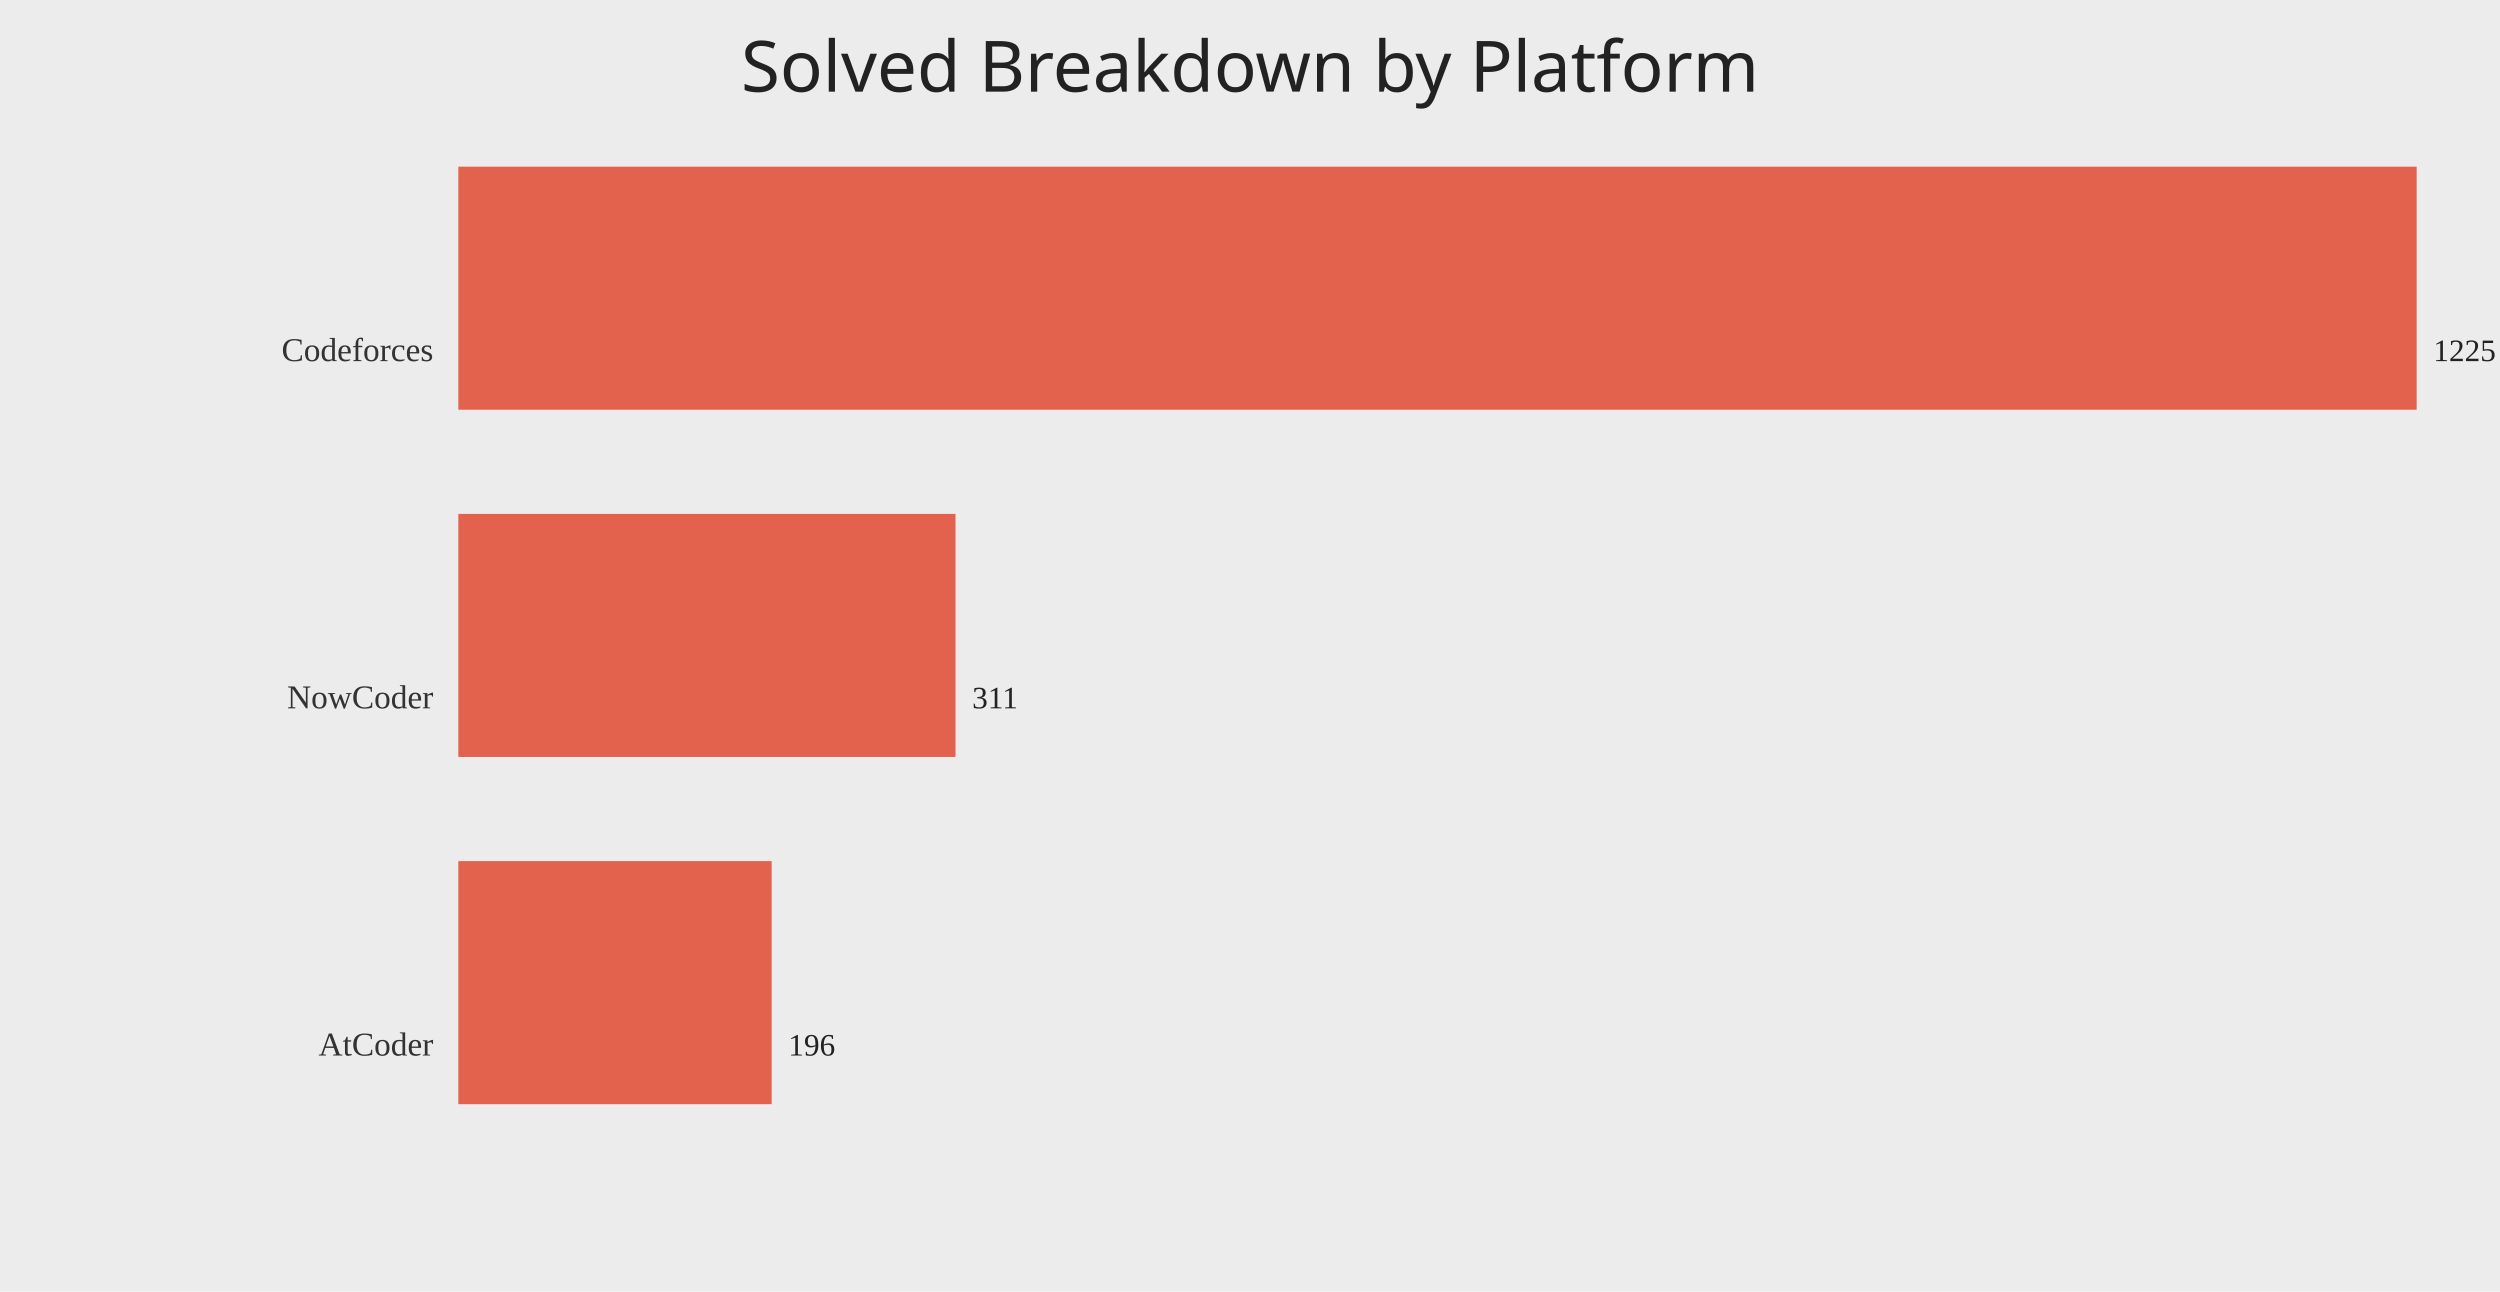
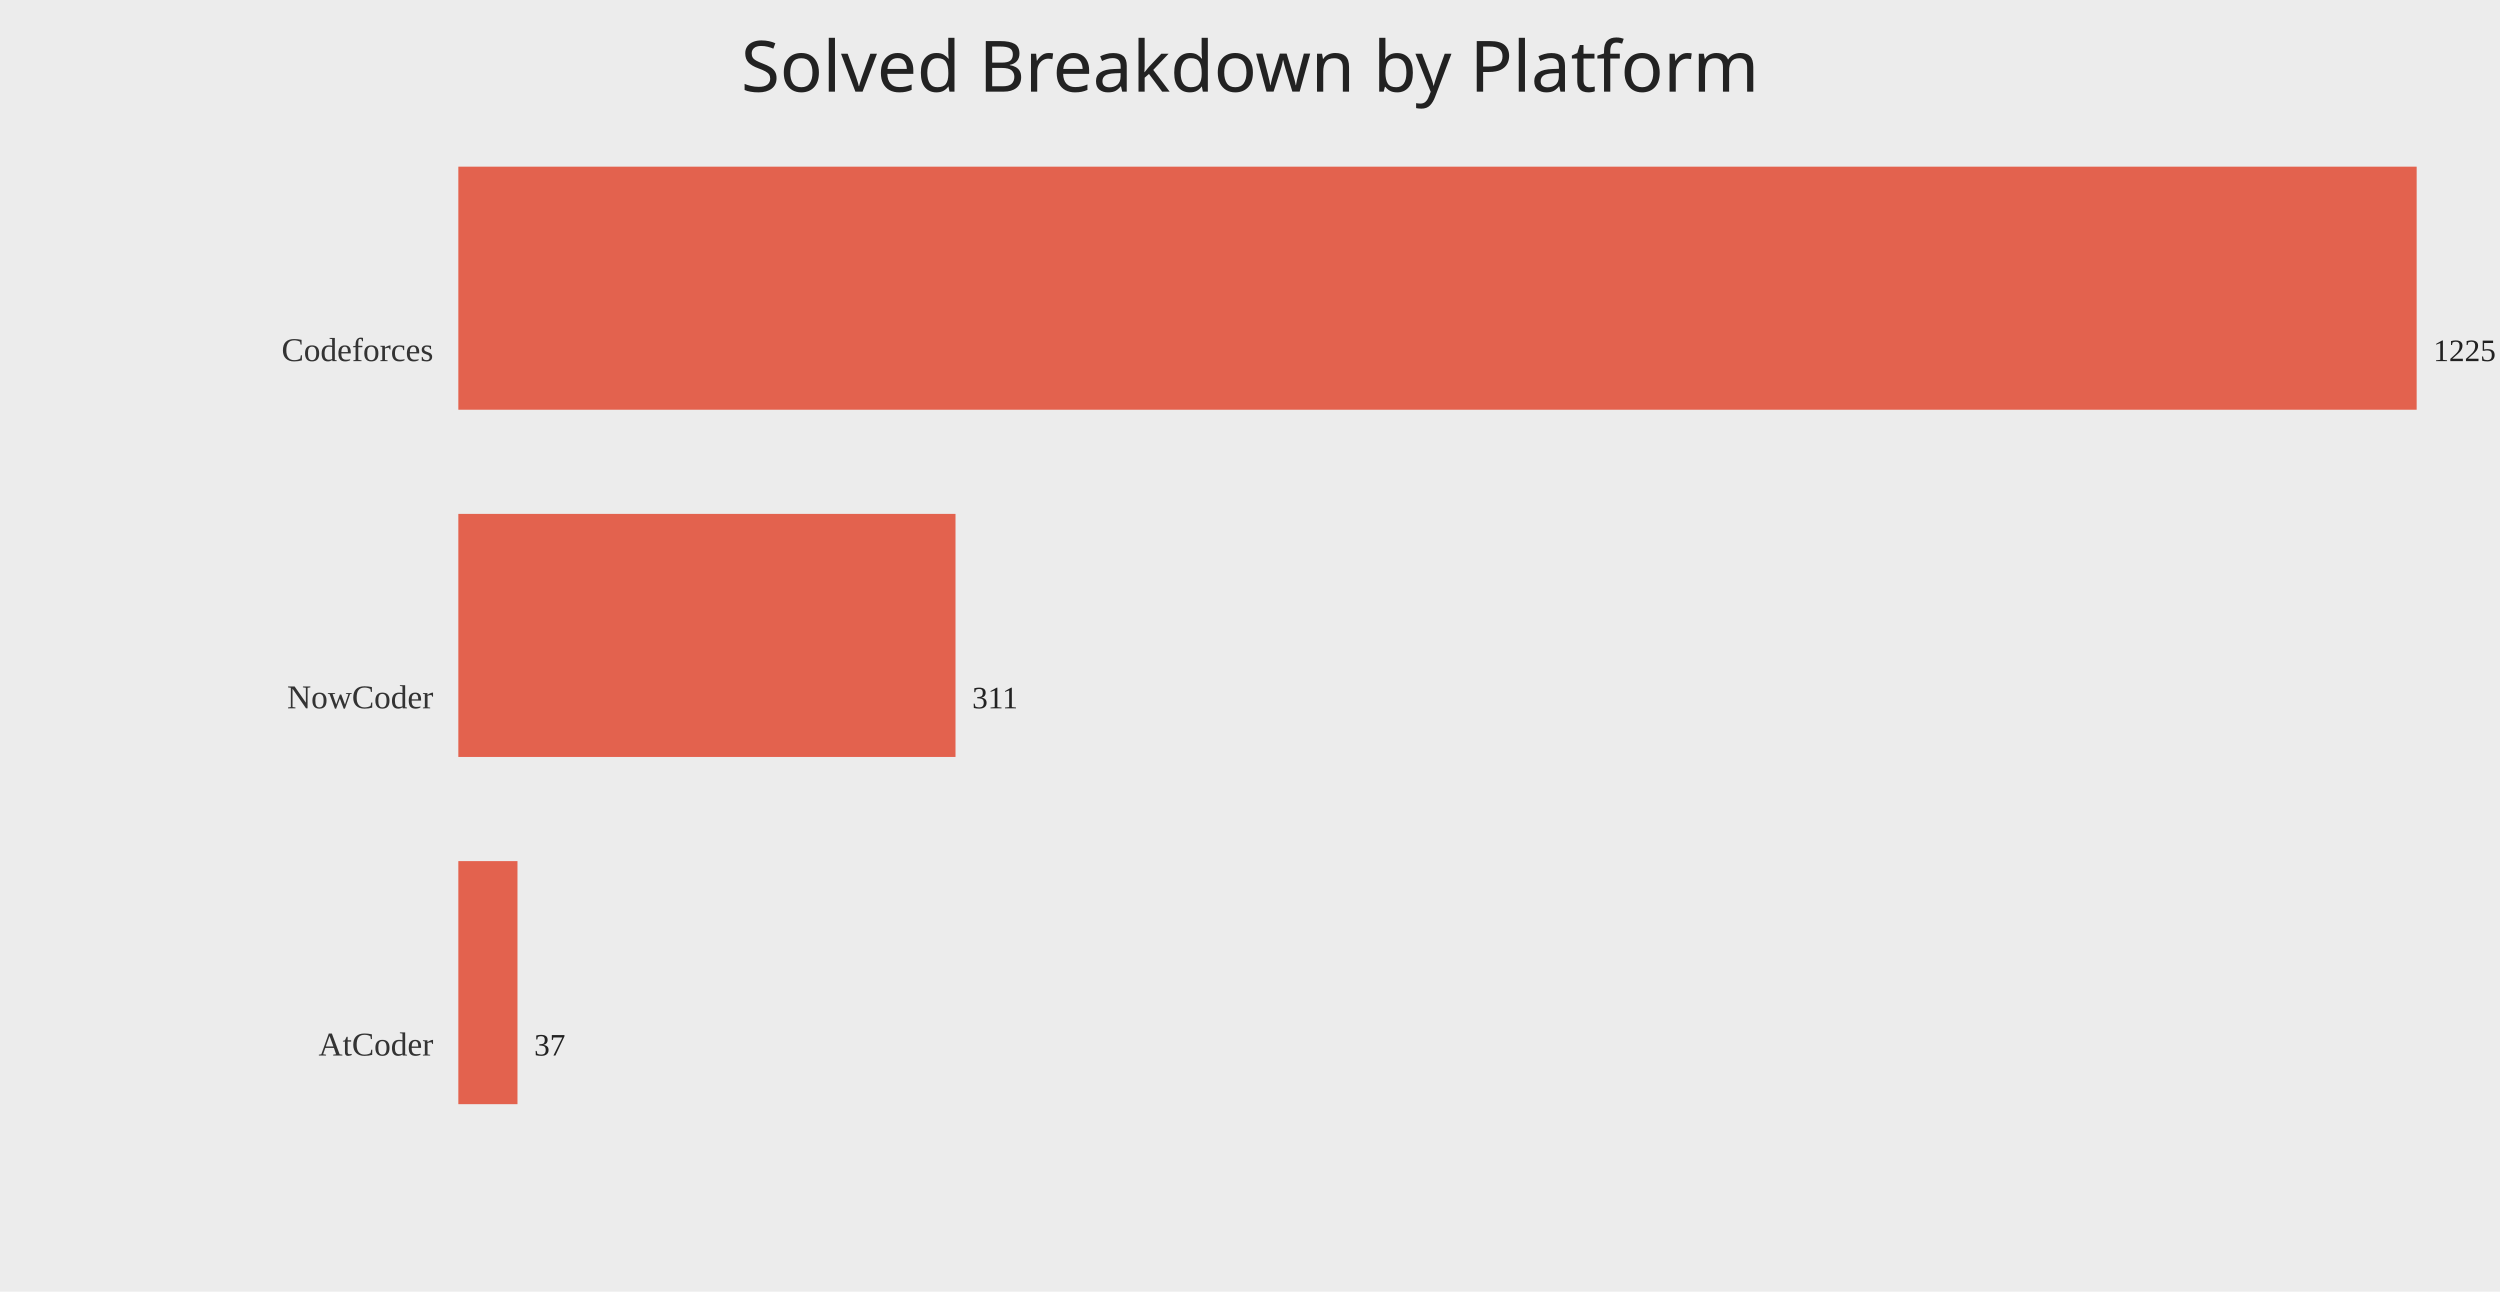
<svg xmlns="http://www.w3.org/2000/svg" width="1200" height="620">
  <rect width="100%" height="100%" fill="#ececec" />
  <text x="50%" y="44" text-anchor="middle" fill="#222" font-size="34" font-family="Comic Sans MS, Segoe UI">Solved Breakdown by Platform</text>
  <text x="208" y="173.33" text-anchor="end" fill="#333" font-size="16">Codeforces</text>
  <rect x="220" y="80.00" width="940.00" height="116.67" fill="#e24a33" opacity="0.85" />
  <text x="1168.00" y="173.33" fill="#222" font-size="15">1225</text>
  <text x="208" y="340.00" text-anchor="end" fill="#333" font-size="16">NowCoder</text>
  <rect x="220" y="246.67" width="238.64" height="116.67" fill="#e24a33" opacity="0.85" />
  <text x="466.64" y="340.00" fill="#222" font-size="15">311</text>
  <text x="208" y="506.67" text-anchor="end" fill="#333" font-size="16">AtCoder</text>
-   <rect x="220" y="413.33" width="150.40" height="116.67" fill="#e24a33" opacity="0.85" />
-   <text x="378.40" y="506.67" fill="#222" font-size="15">196</text>
+   <rect x="220" y="413.33" width="28.39" height="116.67" fill="#e24a33" opacity="0.85" />
+   <text x="256.39" y="506.67" fill="#222" font-size="15">37</text>
</svg>
